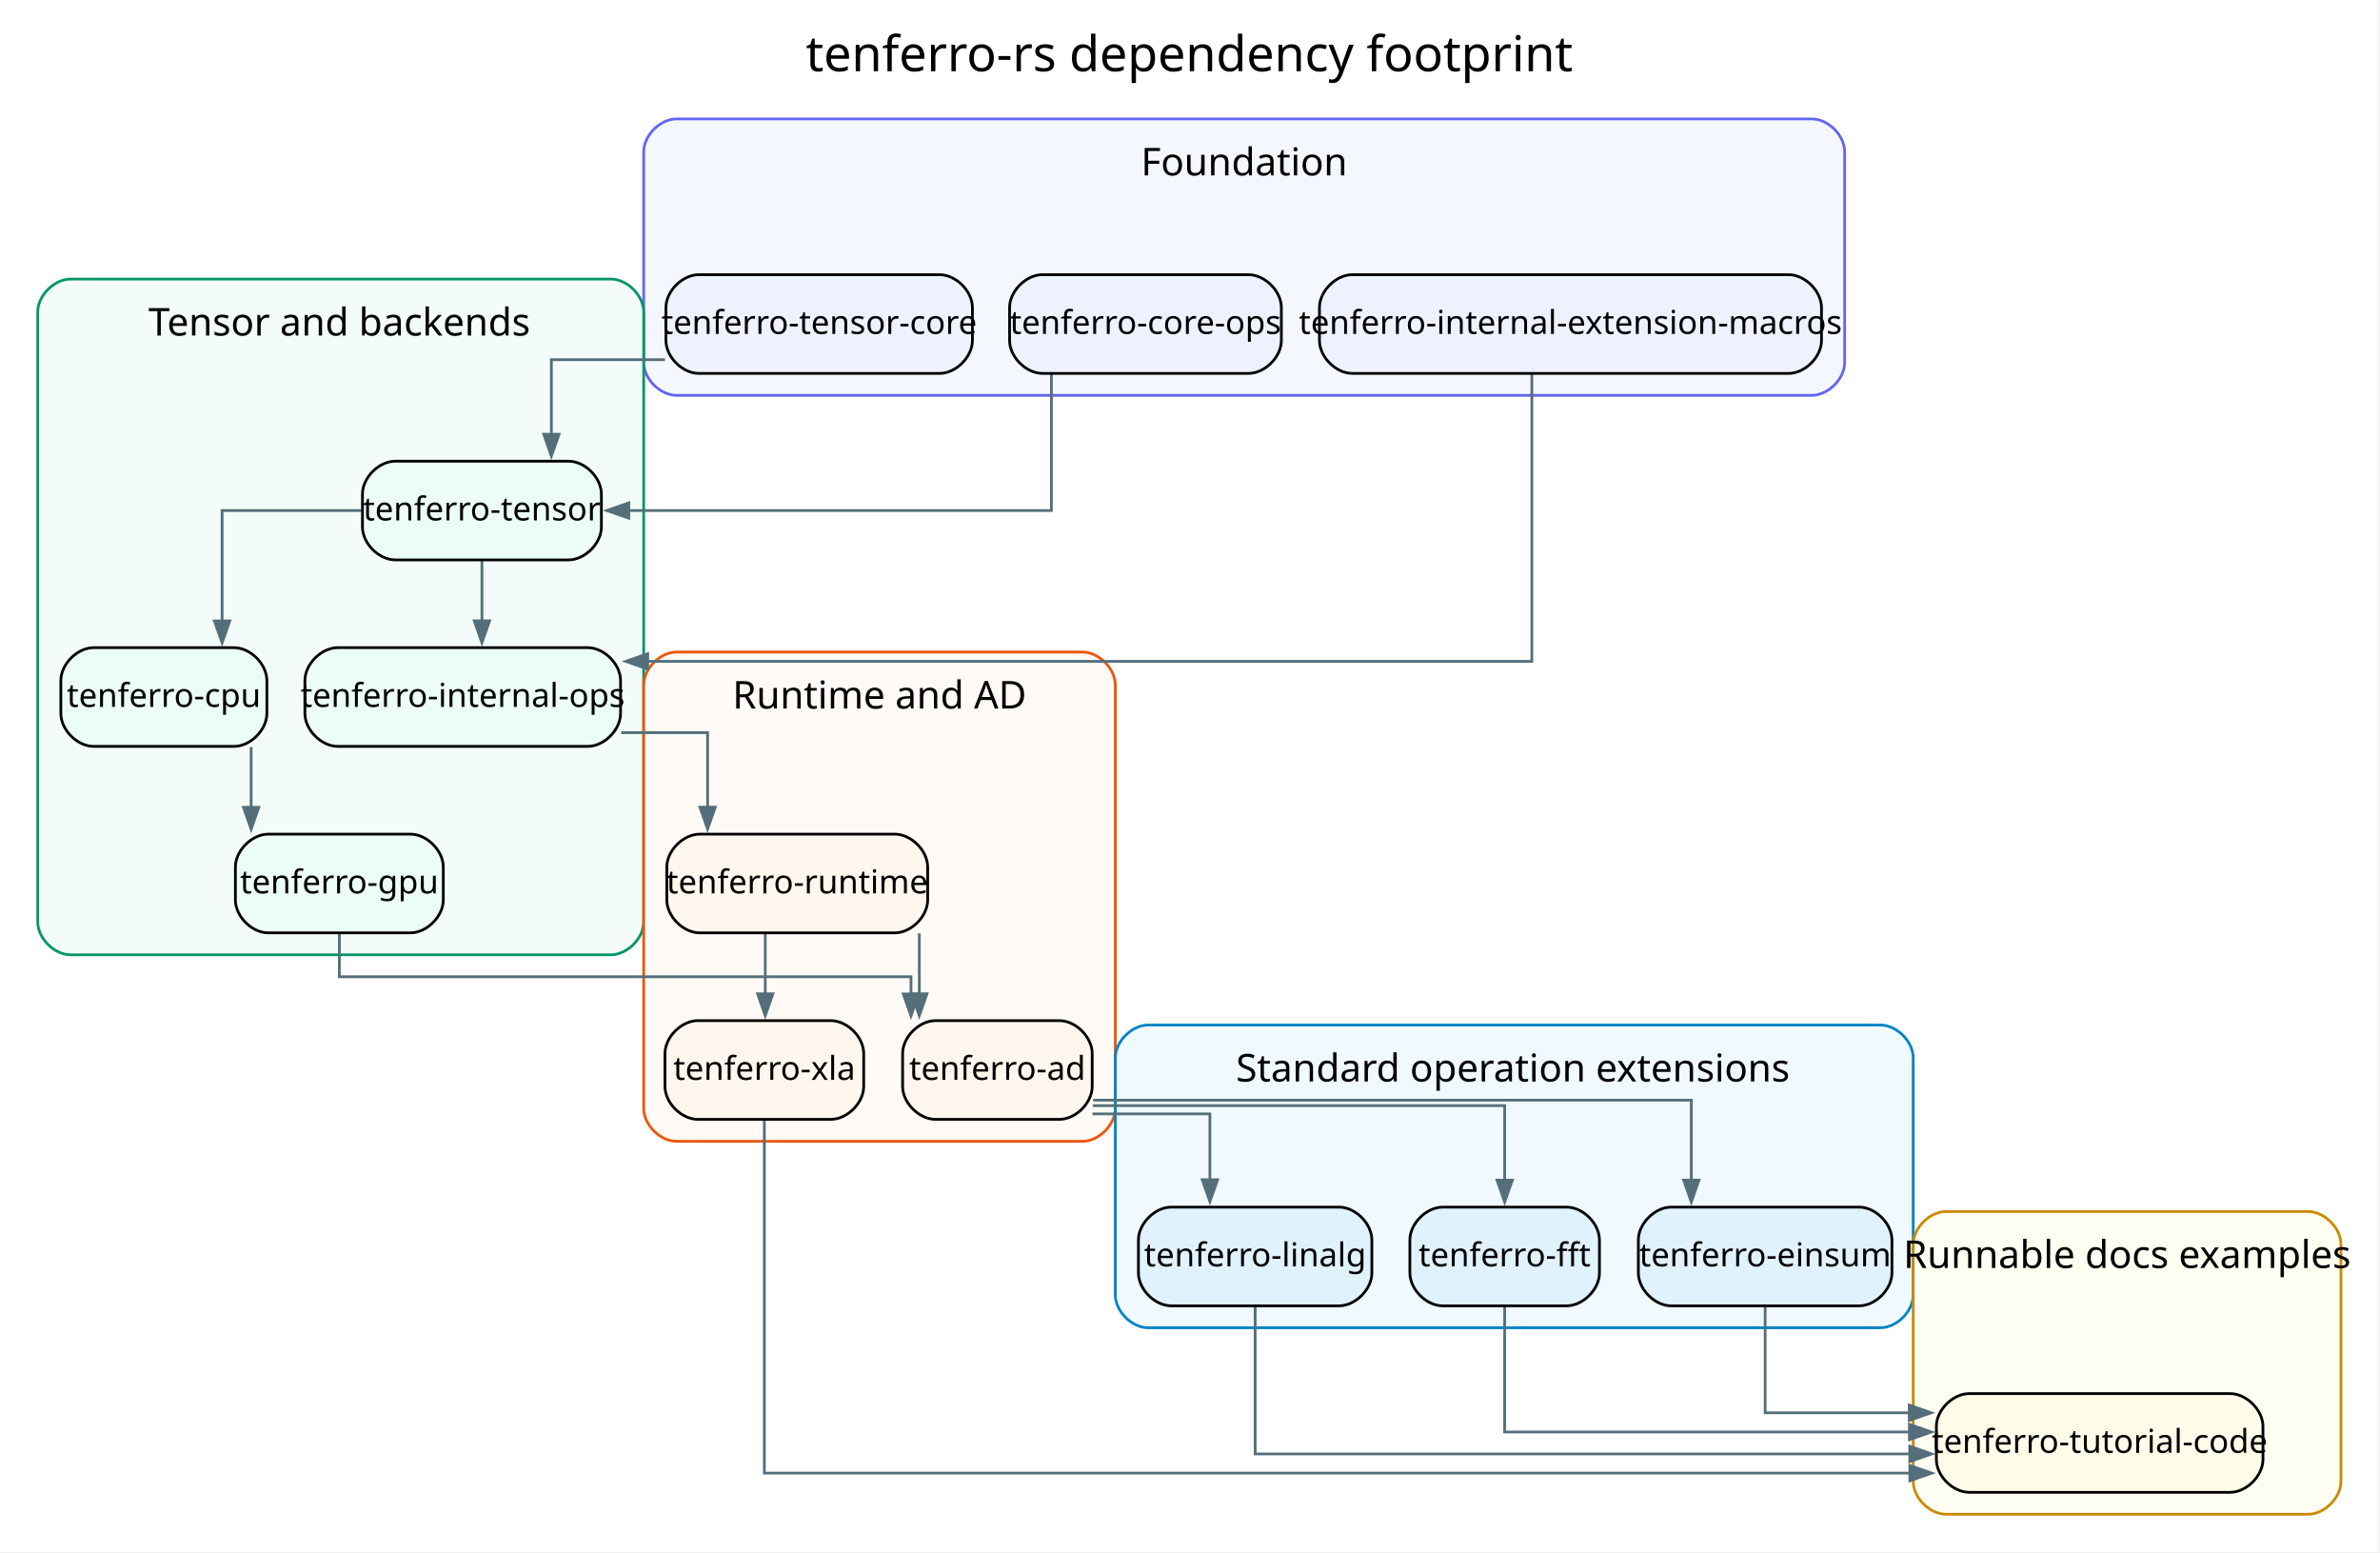
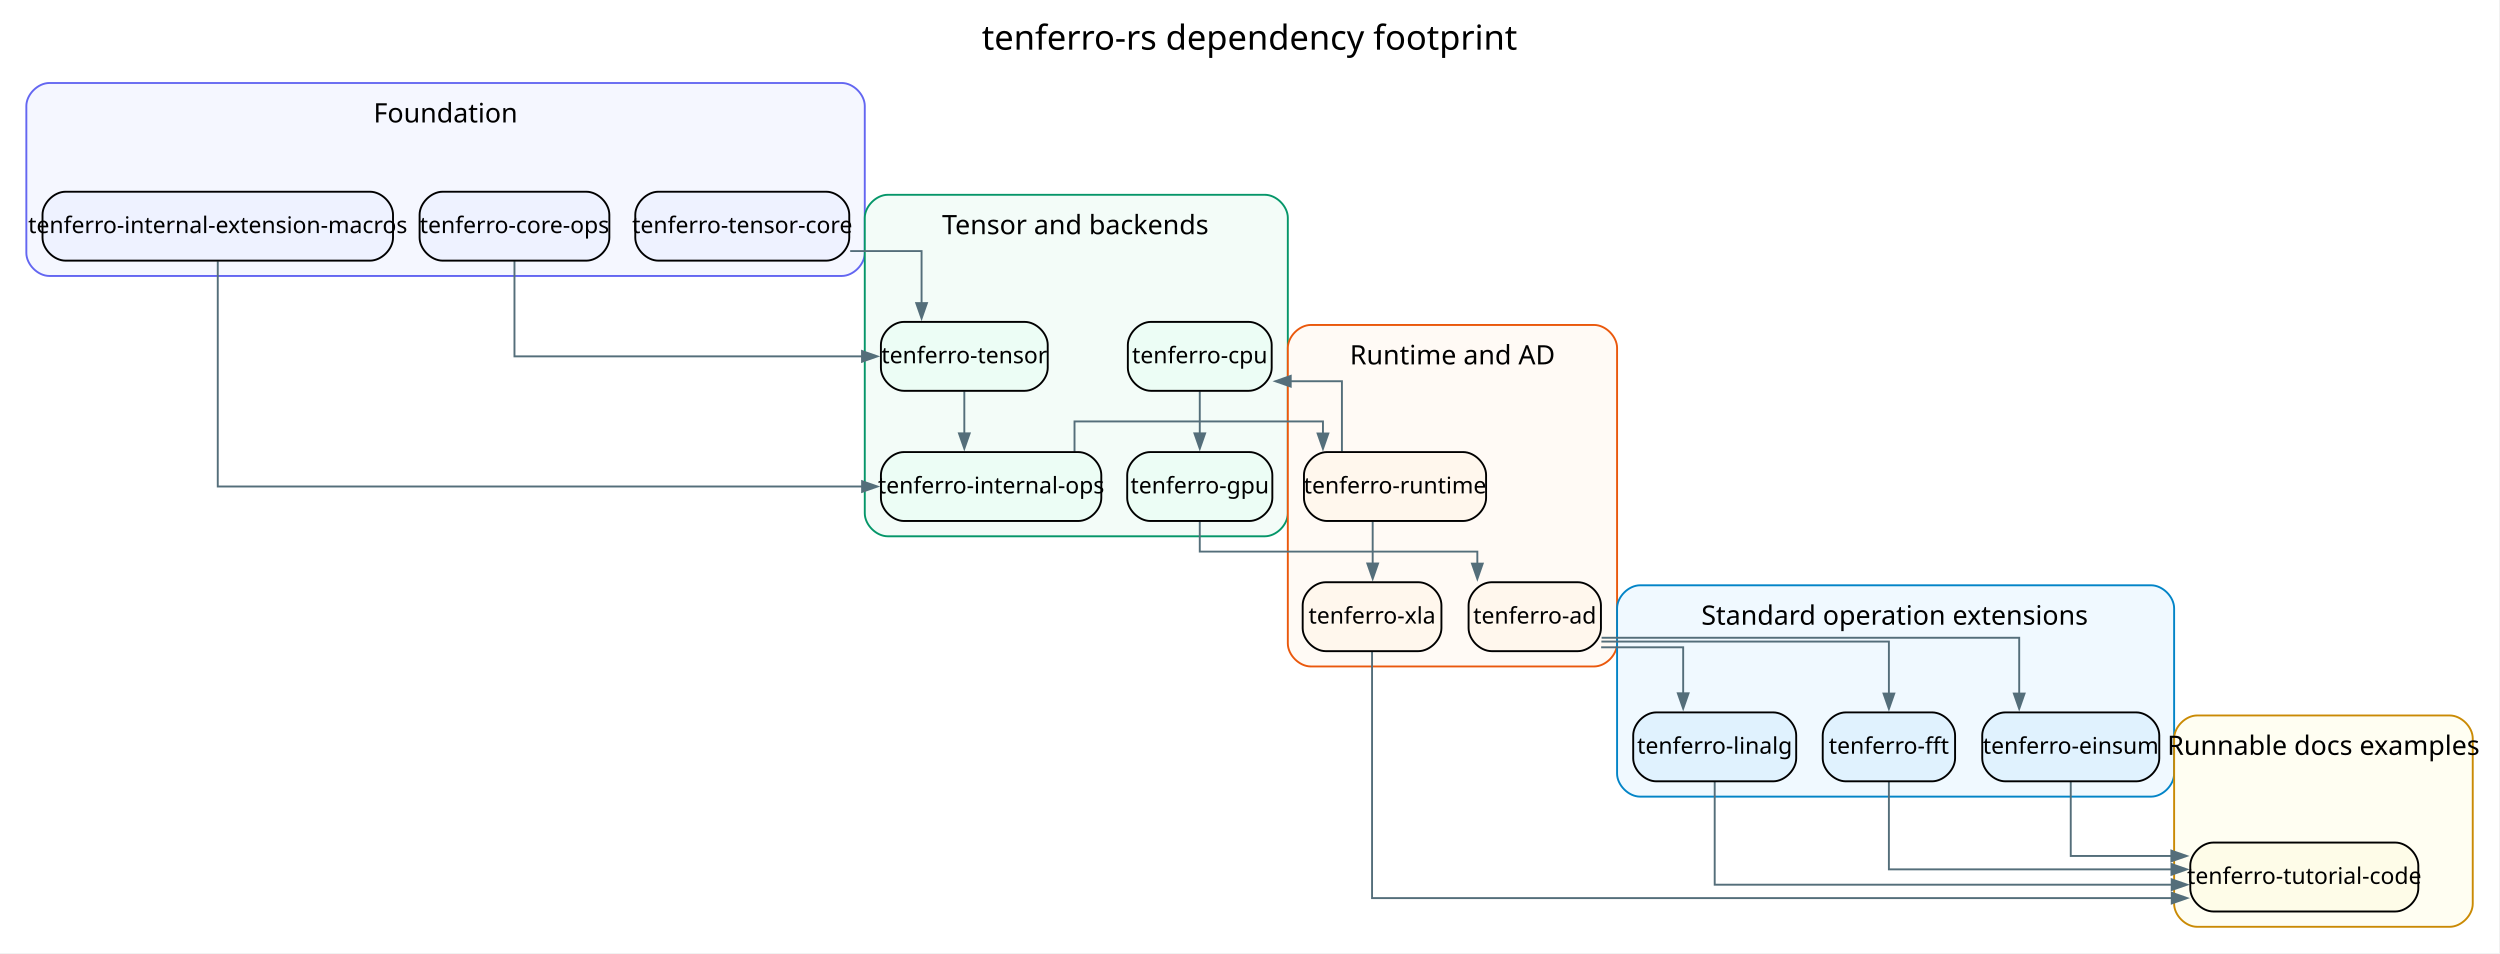
- <svg xmlns="http://www.w3.org/2000/svg" xmlns:xlink="http://www.w3.org/1999/xlink" width="868pt" height="566pt" viewBox="0.00 0.00 868.00 566.00" role="img" aria-labelledby="dependency-footprint-title dependency-footprint-desc">
-   <g id="graph0" class="graph" transform="scale(1 1) rotate(0) translate(5.76 560.16)">
-     <polygon fill="#ffffff" stroke="none" points="-5.76,5.76 -5.76,-560.16 861.76,-560.16 861.76,5.76 -5.76,5.76" />
-     <text xml:space="preserve" text-anchor="middle" x="428" y="-534.2" font-family="IBM Plex Sans" font-size="18.00">tenferro-rs dependency footprint</text>
+ <svg xmlns="http://www.w3.org/2000/svg" xmlns:xlink="http://www.w3.org/1999/xlink" width="1306pt" height="498pt" viewBox="0.00 0.00 1306.00 498.00" role="img" aria-labelledby="dependency-footprint-title dependency-footprint-desc">
+   <g id="graph0" class="graph" transform="scale(1 1) rotate(0) translate(5.76 492.16)">
+     <polygon fill="#ffffff" stroke="none" points="-5.76,5.76 -5.76,-492.16 1299.76,-492.16 1299.76,5.76 -5.76,5.76" />
+     <text xml:space="preserve" text-anchor="middle" x="647" y="-466.2" font-family="IBM Plex Sans" font-size="18.00">tenferro-rs dependency footprint</text>
    <g id="clust1" class="cluster">
-       <path fill="#f5f7ff" stroke="#6366f1" d="M241,-416C241,-416 655,-416 655,-416 661,-416 667,-422 667,-428 667,-428 667,-504.8 667,-504.8 667,-510.8 661,-516.8 655,-516.8 655,-516.8 241,-516.8 241,-516.8 235,-516.8 229,-510.8 229,-504.8 229,-504.8 229,-428 229,-428 229,-422 235,-416 241,-416" />
+       <path fill="#f5f7ff" stroke="#6366f1" d="M20,-348C20,-348 434,-348 434,-348 440,-348 446,-354 446,-360 446,-360 446,-436.8 446,-436.8 446,-442.8 440,-448.8 434,-448.8 434,-448.8 20,-448.8 20,-448.8 14,-448.8 8,-442.8 8,-436.8 8,-436.8 8,-360 8,-360 8,-354 14,-348 20,-348" />
    </g>
    <g id="clust3" class="cluster">
-       <path fill="#f3fcf8" stroke="#059669" d="M20,-212C20,-212 217,-212 217,-212 223,-212 229,-218 229,-224 229,-224 229,-446.4 229,-446.4 229,-452.4 223,-458.4 217,-458.4 217,-458.4 20,-458.4 20,-458.4 14,-458.4 8,-452.4 8,-446.4 8,-446.4 8,-224 8,-224 8,-218 14,-212 20,-212" />
+       <path fill="#f3fcf8" stroke="#059669" d="M458,-212C458,-212 655,-212 655,-212 661,-212 667,-218 667,-224 667,-224 667,-378.4 667,-378.4 667,-384.4 661,-390.4 655,-390.4 655,-390.4 458,-390.4 458,-390.4 452,-390.4 446,-384.4 446,-378.4 446,-378.4 446,-224 446,-224 446,-218 452,-212 458,-212" />
    </g>
    <g id="clust5" class="cluster">
-       <path fill="#fffaf5" stroke="#ea580c" d="M241,-144C241,-144 389,-144 389,-144 395,-144 401,-150 401,-156 401,-156 401,-310.4 401,-310.4 401,-316.4 395,-322.4 389,-322.4 389,-322.4 241,-322.4 241,-322.4 235,-322.4 229,-316.4 229,-310.4 229,-310.4 229,-156 229,-156 229,-150 235,-144 241,-144" />
+       <path fill="#fffaf5" stroke="#ea580c" d="M679,-144C679,-144 827,-144 827,-144 833,-144 839,-150 839,-156 839,-156 839,-310.4 839,-310.4 839,-316.4 833,-322.4 827,-322.4 827,-322.4 679,-322.4 679,-322.4 673,-322.4 667,-316.4 667,-310.4 667,-310.4 667,-156 667,-156 667,-150 673,-144 679,-144" />
    </g>
    <g id="clust7" class="cluster">
-       <path fill="#f0f9ff" stroke="#0284c7" d="M413,-76C413,-76 680,-76 680,-76 686,-76 692,-82 692,-88 692,-88 692,-174.4 692,-174.4 692,-180.4 686,-186.4 680,-186.4 680,-186.4 413,-186.4 413,-186.4 407,-186.4 401,-180.4 401,-174.4 401,-174.4 401,-88 401,-88 401,-82 407,-76 413,-76" />
+       <path fill="#f0f9ff" stroke="#0284c7" d="M851,-76C851,-76 1118,-76 1118,-76 1124,-76 1130,-82 1130,-88 1130,-88 1130,-174.4 1130,-174.4 1130,-180.4 1124,-186.4 1118,-186.4 1118,-186.4 851,-186.4 851,-186.4 845,-186.4 839,-180.4 839,-174.4 839,-174.4 839,-88 839,-88 839,-82 845,-76 851,-76" />
    </g>
    <g id="clust9" class="cluster">
-       <path fill="#fffef2" stroke="#ca8a04" d="M704,-8C704,-8 836,-8 836,-8 842,-8 848,-14 848,-20 848,-20 848,-106.4 848,-106.4 848,-112.4 842,-118.4 836,-118.4 836,-118.4 704,-118.4 704,-118.4 698,-118.4 692,-112.4 692,-106.4 692,-106.4 692,-20 692,-20 692,-14 698,-8 704,-8" />
+       <path fill="#fffef2" stroke="#ca8a04" d="M1142,-8C1142,-8 1274,-8 1274,-8 1280,-8 1286,-14 1286,-20 1286,-20 1286,-106.4 1286,-106.4 1286,-112.4 1280,-118.4 1274,-118.4 1274,-118.4 1142,-118.4 1142,-118.4 1136,-118.4 1130,-112.4 1130,-106.4 1130,-106.4 1130,-20 1130,-20 1130,-14 1136,-8 1142,-8" />
    </g>
    <g id="edge1" class="edge">
-       <path fill="none" stroke="#546e7a" d="M236.75,-429C215.04,-429 195.33,-429 195.33,-429 195.33,-429 195.33,-401.83 195.33,-401.83" />
-       <polygon fill="#546e7a" stroke="#546e7a" points="198.13,-401.83 195.33,-393.83 192.53,-401.83 198.13,-401.83" />
+       <path fill="none" stroke="#546e7a" d="M438.38,-361C458.22,-361 475.67,-361 475.67,-361 475.67,-361 475.67,-333.83 475.67,-333.83" />
+       <polygon fill="#546e7a" stroke="#546e7a" points="478.47,-333.83 475.67,-325.83 472.87,-333.83 478.47,-333.83" />
+     </g>
+     <g id="edge9" class="edge">
+       <path fill="none" stroke="#546e7a" d="M108,-355.66C108,-318.54 108,-238 108,-238 108,-238 444.6,-238 444.6,-238" />
+       <polygon fill="#546e7a" stroke="#546e7a" points="444.6,-240.8 452.6,-238 444.6,-235.2 444.6,-240.8" />
+     </g>
+     <g id="edge2" class="edge">
+       <path fill="none" stroke="#546e7a" d="M263,-355.78C263,-335.63 263,-306 263,-306 263,-306 444.56,-306 444.56,-306" />
+       <polygon fill="#546e7a" stroke="#546e7a" points="444.56,-308.8 452.56,-306 444.56,-303.2 444.56,-308.8" />
+     </g>
+     <g id="edge8" class="edge">
+       <path fill="none" stroke="#546e7a" d="M498,-287.78C498,-287.78 498,-265.79 498,-265.79" />
+       <polygon fill="#546e7a" stroke="#546e7a" points="500.8,-265.79 498,-257.79 495.2,-265.79 500.8,-265.79" />
+     </g>
+     <g id="edge4" class="edge">
+       <path fill="none" stroke="#546e7a" d="M621,-287.78C621,-287.78 621,-265.79 621,-265.79" />
+       <polygon fill="#546e7a" stroke="#546e7a" points="623.8,-265.79 621,-257.79 618.2,-265.79 623.8,-265.79" />
+     </g>
+     <g id="edge7" class="edge">
+       <path fill="none" stroke="#546e7a" d="M621,-219.81C621,-211.72 621,-204 621,-204 621,-204 766,-204 766,-204 766,-204 766,-197.71 766,-197.71" />
+       <polygon fill="#546e7a" stroke="#546e7a" points="768.8,-197.71 766,-189.71 763.2,-197.71 768.8,-197.71" />
+     </g>
+     <g id="edge5" class="edge">
+       <path fill="none" stroke="#546e7a" d="M555.57,-256.19C555.57,-264.28 555.57,-272 555.57,-272 555.57,-272 685.35,-272 685.35,-272 685.35,-272 685.35,-265.71 685.35,-265.71" />
+       <polygon fill="#546e7a" stroke="#546e7a" points="688.15,-265.71 685.35,-257.71 682.55,-265.71 688.15,-265.71" />
+     </g>
+     <g id="edge3" class="edge">
+       <path fill="none" stroke="#546e7a" d="M695.26,-256.31C695.26,-272.31 695.26,-293 695.26,-293 695.26,-293 668.51,-293 668.51,-293" />
+       <polygon fill="#546e7a" stroke="#546e7a" points="668.51,-290.2 660.51,-293 668.51,-295.8 668.51,-290.2" />
+     </g>
+     <g id="edge6" class="edge">
+       <path fill="none" stroke="#546e7a" d="M711.33,-219.78C711.33,-219.78 711.33,-197.79 711.33,-197.79" />
+       <polygon fill="#546e7a" stroke="#546e7a" points="714.13,-197.79 711.33,-189.79 708.53,-197.79 714.13,-197.79" />
+     </g>
+     <g id="edge16" class="edge">
+       <path fill="none" stroke="#546e7a" d="M711,-151.68C711,-112.27 711,-23 711,-23 711,-23 1128.77,-23 1128.77,-23" />
+       <polygon fill="#546e7a" stroke="#546e7a" points="1128.77,-25.8 1136.77,-23 1128.77,-20.2 1128.77,-25.8" />
    </g>
    <g id="edge10" class="edge">
-       <path fill="none" stroke="#546e7a" d="M552.91,-423.59C552.91,-389.27 552.91,-319 552.91,-319 552.91,-319 230.47,-319 230.47,-319" />
-       <polygon fill="#546e7a" stroke="#546e7a" points="230.47,-316.2 222.47,-319 230.47,-321.8 230.47,-316.2" />
-     </g>
-     <g id="edge2" class="edge">
-       <path fill="none" stroke="#546e7a" d="M377.7,-423.78C377.7,-403.63 377.7,-374 377.7,-374 377.7,-374 223.56,-374 223.56,-374" />
-       <polygon fill="#546e7a" stroke="#546e7a" points="223.56,-371.2 215.56,-374 223.56,-376.8 223.56,-371.2" />
-     </g>
-     <g id="edge3" class="edge">
-       <path fill="none" stroke="#546e7a" d="M125.95,-374C101.2,-374 75.24,-374 75.24,-374 75.24,-374 75.24,-333.74 75.24,-333.74" />
-       <polygon fill="#546e7a" stroke="#546e7a" points="78.04,-333.74 75.24,-325.74 72.44,-333.74 78.04,-333.74" />
-     </g>
-     <g id="edge9" class="edge">
-       <path fill="none" stroke="#546e7a" d="M170,-355.78C170,-355.78 170,-333.79 170,-333.79" />
-       <polygon fill="#546e7a" stroke="#546e7a" points="172.8,-333.79 170,-325.79 167.2,-333.79 172.8,-333.79" />
-     </g>
-     <g id="edge4" class="edge">
-       <path fill="none" stroke="#546e7a" d="M85.83,-287.78C85.83,-287.78 85.83,-265.79 85.83,-265.79" />
-       <polygon fill="#546e7a" stroke="#546e7a" points="88.63,-265.79 85.83,-257.79 83.03,-265.79 88.63,-265.79" />
-     </g>
-     <g id="edge8" class="edge">
-       <path fill="none" stroke="#546e7a" d="M118,-219.81C118,-211.72 118,-204 118,-204 118,-204 326.48,-204 326.48,-204 326.48,-204 326.48,-197.71 326.48,-197.71" />
-       <polygon fill="#546e7a" stroke="#546e7a" points="329.28,-197.71 326.48,-189.71 323.68,-197.71 329.28,-197.71" />
-     </g>
-     <g id="edge5" class="edge">
-       <path fill="none" stroke="#546e7a" d="M220.82,-293C237.99,-293 252.3,-293 252.3,-293 252.3,-293 252.3,-265.83 252.3,-265.83" />
-       <polygon fill="#546e7a" stroke="#546e7a" points="255.1,-265.83 252.3,-257.83 249.5,-265.83 255.1,-265.83" />
-     </g>
-     <g id="edge6" class="edge">
-       <path fill="none" stroke="#546e7a" d="M273.33,-219.78C273.33,-219.78 273.33,-197.79 273.33,-197.79" />
-       <polygon fill="#546e7a" stroke="#546e7a" points="276.13,-197.79 273.33,-189.79 270.53,-197.79 276.13,-197.79" />
-     </g>
-     <g id="edge7" class="edge">
-       <path fill="none" stroke="#546e7a" d="M329.52,-219.78C329.52,-219.78 329.52,-197.79 329.52,-197.79" />
-       <polygon fill="#546e7a" stroke="#546e7a" points="332.32,-197.79 329.52,-189.79 326.72,-197.79 332.32,-197.79" />
-     </g>
-     <g id="edge17" class="edge">
-       <path fill="none" stroke="#546e7a" d="M273,-151.68C273,-112.27 273,-23 273,-23 273,-23 690.77,-23 690.77,-23" />
-       <polygon fill="#546e7a" stroke="#546e7a" points="690.77,-25.8 698.77,-23 690.77,-20.2 690.77,-25.8" />
+       <path fill="none" stroke="#546e7a" d="M830.92,-159C900.34,-159 1049.07,-159 1049.07,-159 1049.07,-159 1049.07,-129.86 1049.07,-129.86" />
+       <polygon fill="#546e7a" stroke="#546e7a" points="1051.87,-129.86 1049.07,-121.86 1046.27,-129.86 1051.87,-129.86" />
    </g>
    <g id="edge11" class="edge">
-       <path fill="none" stroke="#546e7a" d="M392.92,-159C462.34,-159 611.07,-159 611.07,-159 611.07,-159 611.07,-129.86 611.07,-129.86" />
-       <polygon fill="#546e7a" stroke="#546e7a" points="613.87,-129.86 611.07,-121.86 608.27,-129.86 613.87,-129.86" />
+       <path fill="none" stroke="#546e7a" d="M830.68,-154C851.33,-154 873.53,-154 873.53,-154 873.53,-154 873.53,-129.99 873.53,-129.99" />
+       <polygon fill="#546e7a" stroke="#546e7a" points="876.33,-129.99 873.53,-121.99 870.73,-129.99 876.33,-129.99" />
    </g>
    <g id="edge12" class="edge">
-       <path fill="none" stroke="#546e7a" d="M392.67,-154C413.3,-154 435.5,-154 435.5,-154 435.5,-154 435.5,-129.99 435.5,-129.99" />
-       <polygon fill="#546e7a" stroke="#546e7a" points="438.3,-129.99 435.5,-121.99 432.7,-129.99 438.3,-129.99" />
+       <path fill="none" stroke="#546e7a" d="M830.8,-157C884.39,-157 981,-157 981,-157 981,-157 981,-129.83 981,-129.83" />
+       <polygon fill="#546e7a" stroke="#546e7a" points="983.8,-129.83 981,-121.83 978.2,-129.83 983.8,-129.83" />
    </g>
    <g id="edge13" class="edge">
-       <path fill="none" stroke="#546e7a" d="M392.8,-157C446.39,-157 543,-157 543,-157 543,-157 543,-129.83 543,-129.83" />
-       <polygon fill="#546e7a" stroke="#546e7a" points="545.8,-129.83 543,-121.83 540.2,-129.83 545.8,-129.83" />
+       <path fill="none" stroke="#546e7a" d="M1076,-83.65C1076,-66.99 1076,-45 1076,-45 1076,-45 1128.56,-45 1128.56,-45" />
+       <polygon fill="#546e7a" stroke="#546e7a" points="1128.56,-47.8 1136.56,-45 1128.56,-42.2 1128.56,-47.8" />
+     </g>
+     <g id="edge15" class="edge">
+       <path fill="none" stroke="#546e7a" d="M890,-83.83C890,-62.5 890,-30 890,-30 890,-30 1128.74,-30 1128.74,-30" />
+       <polygon fill="#546e7a" stroke="#546e7a" points="1128.74,-32.8 1136.74,-30 1128.74,-27.2 1128.74,-32.8" />
    </g>
    <g id="edge14" class="edge">
-       <path fill="none" stroke="#546e7a" d="M638,-83.65C638,-66.99 638,-45 638,-45 638,-45 690.56,-45 690.56,-45" />
-       <polygon fill="#546e7a" stroke="#546e7a" points="690.56,-47.8 698.56,-45 690.56,-42.2 690.56,-47.8" />
-     </g>
-     <g id="edge16" class="edge">
-       <path fill="none" stroke="#546e7a" d="M452,-83.83C452,-62.5 452,-30 452,-30 452,-30 690.74,-30 690.74,-30" />
-       <polygon fill="#546e7a" stroke="#546e7a" points="690.74,-32.8 698.74,-30 690.74,-27.2 690.74,-32.8" />
-     </g>
-     <g id="edge15" class="edge">
-       <path fill="none" stroke="#546e7a" d="M543,-83.83C543,-64.91 543,-38 543,-38 543,-38 690.62,-38 690.62,-38" />
-       <polygon fill="#546e7a" stroke="#546e7a" points="690.62,-40.8 698.62,-38 690.62,-35.2 690.62,-40.8" />
+       <path fill="none" stroke="#546e7a" d="M981,-83.83C981,-64.91 981,-38 981,-38 981,-38 1128.62,-38 1128.62,-38" />
+       <polygon fill="#546e7a" stroke="#546e7a" points="1128.62,-40.8 1136.62,-38 1128.62,-35.2 1128.62,-40.8" />
    </g>
    <g id="node1" class="node cluster-title">
-       <text xml:space="preserve" text-anchor="middle" x="448" y="-496.2" font-family="IBM Plex Sans" font-size="14.00">Foundation</text>
+       <text xml:space="preserve" text-anchor="middle" x="227" y="-428.2" font-family="IBM Plex Sans" font-size="14.00">Foundation</text>
    </g>
    <g id="node2" class="node">
      <g id="a_node2">
        <a xlink:href="index.html#tenferro-tensor-core" xlink:title="tenferro-tensor-core" target="_parent">
-           <path fill="#eef2ff" stroke="black" d="M336.89,-460C336.89,-460 249.11,-460 249.11,-460 243.11,-460 237.11,-454 237.11,-448 237.11,-448 237.11,-436 237.11,-436 237.11,-430 243.11,-424 249.11,-424 249.11,-424 336.89,-424 336.89,-424 342.89,-424 348.89,-430 348.89,-436 348.89,-436 348.89,-448 348.89,-448 348.89,-454 342.89,-460 336.89,-460" />
-           <text xml:space="preserve" text-anchor="middle" x="293" y="-438.4" font-family="IBM Plex Sans" font-size="12.00">tenferro-tensor-core</text>
+           <path fill="#eef2ff" stroke="black" d="M425.89,-392C425.89,-392 338.11,-392 338.11,-392 332.11,-392 326.11,-386 326.11,-380 326.11,-380 326.11,-368 326.11,-368 326.11,-362 332.11,-356 338.11,-356 338.11,-356 425.89,-356 425.89,-356 431.89,-356 437.89,-362 437.89,-368 437.89,-368 437.89,-380 437.89,-380 437.89,-386 431.89,-392 425.89,-392" />
+           <text xml:space="preserve" text-anchor="middle" x="382" y="-370.4" font-family="IBM Plex Sans" font-size="12.00">tenferro-tensor-core</text>
        </a>
      </g>
    </g>
    <g id="node3" class="node">
      <g id="a_node3">
        <a xlink:href="index.html#tenferro-internal-extension-macros" xlink:title="tenferro-internal-extension-macros" target="_parent">
-           <path fill="#eef2ff" stroke="black" d="M646.55,-460C646.55,-460 487.45,-460 487.45,-460 481.45,-460 475.45,-454 475.45,-448 475.45,-448 475.45,-436 475.45,-436 475.45,-430 481.45,-424 487.45,-424 487.45,-424 646.55,-424 646.55,-424 652.55,-424 658.55,-430 658.55,-436 658.55,-436 658.55,-448 658.55,-448 658.55,-454 652.55,-460 646.55,-460" />
-           <text xml:space="preserve" text-anchor="middle" x="567" y="-438.4" font-family="IBM Plex Sans" font-size="12.00">tenferro-internal-extension-macros</text>
+           <path fill="#eef2ff" stroke="black" d="M187.55,-392C187.55,-392 28.45,-392 28.45,-392 22.45,-392 16.45,-386 16.45,-380 16.45,-380 16.45,-368 16.45,-368 16.45,-362 22.45,-356 28.45,-356 28.45,-356 187.55,-356 187.55,-356 193.55,-356 199.55,-362 199.55,-368 199.55,-368 199.55,-380 199.55,-380 199.55,-386 193.55,-392 187.55,-392" />
+           <text xml:space="preserve" text-anchor="middle" x="108" y="-370.4" font-family="IBM Plex Sans" font-size="12.00">tenferro-internal-extension-macros</text>
        </a>
      </g>
    </g>
    <g id="node4" class="node">
      <g id="a_node4">
        <a xlink:href="index.html#tenferro-core-ops" xlink:title="tenferro-core-ops" target="_parent">
-           <path fill="#eef2ff" stroke="black" d="M449.56,-460C449.56,-460 374.44,-460 374.44,-460 368.44,-460 362.44,-454 362.44,-448 362.44,-448 362.44,-436 362.44,-436 362.44,-430 368.44,-424 374.44,-424 374.44,-424 449.56,-424 449.56,-424 455.56,-424 461.56,-430 461.56,-436 461.56,-436 461.56,-448 461.56,-448 461.56,-454 455.56,-460 449.56,-460" />
-           <text xml:space="preserve" text-anchor="middle" x="412" y="-438.4" font-family="IBM Plex Sans" font-size="12.00">tenferro-core-ops</text>
+           <path fill="#eef2ff" stroke="black" d="M300.56,-392C300.56,-392 225.44,-392 225.44,-392 219.44,-392 213.44,-386 213.44,-380 213.44,-380 213.44,-368 213.44,-368 213.44,-362 219.44,-356 225.44,-356 225.44,-356 300.56,-356 300.56,-356 306.56,-356 312.56,-362 312.56,-368 312.56,-368 312.56,-380 312.56,-380 312.56,-386 306.56,-392 300.56,-392" />
+           <text xml:space="preserve" text-anchor="middle" x="263" y="-370.4" font-family="IBM Plex Sans" font-size="12.00">tenferro-core-ops</text>
        </a>
      </g>
    </g>
    <g id="node5" class="node cluster-title">
-       <text xml:space="preserve" text-anchor="middle" x="118" y="-437.8" font-family="IBM Plex Sans" font-size="14.00">Tensor and backends</text>
+       <text xml:space="preserve" text-anchor="middle" x="556" y="-369.8" font-family="IBM Plex Sans" font-size="14.00">Tensor and backends</text>
    </g>
    <g id="node6" class="node">
      <g id="a_node6">
        <a xlink:href="index.html#tenferro-tensor" xlink:title="tenferro-tensor" target="_parent">
-           <path fill="#ecfdf5" stroke="black" d="M201.57,-392C201.57,-392 138.43,-392 138.43,-392 132.43,-392 126.43,-386 126.43,-380 126.43,-380 126.43,-368 126.43,-368 126.43,-362 132.43,-356 138.43,-356 138.43,-356 201.57,-356 201.57,-356 207.57,-356 213.57,-362 213.57,-368 213.57,-368 213.57,-380 213.57,-380 213.57,-386 207.57,-392 201.57,-392" />
-           <text xml:space="preserve" text-anchor="middle" x="170" y="-370.4" font-family="IBM Plex Sans" font-size="12.00">tenferro-tensor</text>
+           <path fill="#ecfdf5" stroke="black" d="M529.57,-324C529.57,-324 466.43,-324 466.43,-324 460.43,-324 454.43,-318 454.43,-312 454.43,-312 454.43,-300 454.43,-300 454.43,-294 460.43,-288 466.43,-288 466.43,-288 529.57,-288 529.57,-288 535.57,-288 541.57,-294 541.57,-300 541.57,-300 541.57,-312 541.57,-312 541.57,-318 535.57,-324 529.57,-324" />
+           <text xml:space="preserve" text-anchor="middle" x="498" y="-302.4" font-family="IBM Plex Sans" font-size="12.00">tenferro-tensor</text>
        </a>
      </g>
    </g>
    <g id="node7" class="node">
      <g id="a_node7">
        <a xlink:href="index.html#tenferro-cpu" xlink:title="tenferro-cpu" target="_parent">
-           <path fill="#ecfdf5" stroke="black" d="M79.57,-324C79.57,-324 28.43,-324 28.43,-324 22.43,-324 16.43,-318 16.43,-312 16.43,-312 16.43,-300 16.43,-300 16.43,-294 22.43,-288 28.43,-288 28.43,-288 79.57,-288 79.57,-288 85.57,-288 91.57,-294 91.57,-300 91.57,-300 91.57,-312 91.57,-312 91.57,-318 85.57,-324 79.57,-324" />
-           <text xml:space="preserve" text-anchor="middle" x="54" y="-302.4" font-family="IBM Plex Sans" font-size="12.00">tenferro-cpu</text>
+           <path fill="#ecfdf5" stroke="black" d="M646.57,-324C646.57,-324 595.43,-324 595.43,-324 589.43,-324 583.43,-318 583.43,-312 583.43,-312 583.43,-300 583.43,-300 583.43,-294 589.43,-288 595.43,-288 595.43,-288 646.57,-288 646.57,-288 652.57,-288 658.57,-294 658.57,-300 658.57,-300 658.57,-312 658.57,-312 658.57,-318 652.57,-324 646.57,-324" />
+           <text xml:space="preserve" text-anchor="middle" x="621" y="-302.4" font-family="IBM Plex Sans" font-size="12.00">tenferro-cpu</text>
        </a>
      </g>
    </g>
    <g id="node8" class="node">
      <g id="a_node8">
        <a xlink:href="index.html#tenferro-gpu" xlink:title="tenferro-gpu" target="_parent">
-           <path fill="#ecfdf5" stroke="black" d="M143.91,-256C143.91,-256 92.09,-256 92.09,-256 86.09,-256 80.09,-250 80.09,-244 80.09,-244 80.09,-232 80.09,-232 80.09,-226 86.09,-220 92.09,-220 92.09,-220 143.91,-220 143.91,-220 149.91,-220 155.91,-226 155.91,-232 155.91,-232 155.91,-244 155.91,-244 155.91,-250 149.91,-256 143.91,-256" />
-           <text xml:space="preserve" text-anchor="middle" x="118" y="-234.4" font-family="IBM Plex Sans" font-size="12.00">tenferro-gpu</text>
+           <path fill="#ecfdf5" stroke="black" d="M646.91,-256C646.91,-256 595.09,-256 595.09,-256 589.09,-256 583.09,-250 583.09,-244 583.09,-244 583.09,-232 583.09,-232 583.09,-226 589.09,-220 595.09,-220 595.09,-220 646.91,-220 646.91,-220 652.91,-220 658.91,-226 658.91,-232 658.91,-232 658.91,-244 658.91,-244 658.91,-250 652.91,-256 646.91,-256" />
+           <text xml:space="preserve" text-anchor="middle" x="621" y="-234.4" font-family="IBM Plex Sans" font-size="12.00">tenferro-gpu</text>
        </a>
      </g>
    </g>
    <g id="node9" class="node">
      <g id="a_node9">
        <a xlink:href="index.html#tenferro-internal-ops" xlink:title="tenferro-internal-ops" target="_parent">
-           <path fill="#ecfdf5" stroke="black" d="M208.56,-324C208.56,-324 117.44,-324 117.44,-324 111.44,-324 105.44,-318 105.44,-312 105.44,-312 105.44,-300 105.44,-300 105.44,-294 111.44,-288 117.44,-288 117.44,-288 208.56,-288 208.56,-288 214.56,-288 220.56,-294 220.56,-300 220.56,-300 220.56,-312 220.56,-312 220.56,-318 214.56,-324 208.56,-324" />
-           <text xml:space="preserve" text-anchor="middle" x="163" y="-302.4" font-family="IBM Plex Sans" font-size="12.00">tenferro-internal-ops</text>
+           <path fill="#ecfdf5" stroke="black" d="M557.56,-256C557.56,-256 466.44,-256 466.44,-256 460.44,-256 454.44,-250 454.44,-244 454.44,-244 454.44,-232 454.44,-232 454.44,-226 460.44,-220 466.44,-220 466.44,-220 557.56,-220 557.56,-220 563.56,-220 569.56,-226 569.56,-232 569.56,-232 569.56,-244 569.56,-244 569.56,-250 563.56,-256 557.56,-256" />
+           <text xml:space="preserve" text-anchor="middle" x="512" y="-234.4" font-family="IBM Plex Sans" font-size="12.00">tenferro-internal-ops</text>
        </a>
      </g>
    </g>
    <g id="node10" class="node cluster-title">
-       <text xml:space="preserve" text-anchor="middle" x="315" y="-301.8" font-family="IBM Plex Sans" font-size="14.00">Runtime and AD</text>
+       <text xml:space="preserve" text-anchor="middle" x="753" y="-301.8" font-family="IBM Plex Sans" font-size="14.00">Runtime and AD</text>
    </g>
    <g id="node11" class="node">
      <g id="a_node11">
        <a xlink:href="index.html#tenferro-runtime" xlink:title="tenferro-runtime" target="_parent">
-           <path fill="#fff7ed" stroke="black" d="M320.57,-256C320.57,-256 249.43,-256 249.43,-256 243.43,-256 237.43,-250 237.43,-244 237.43,-244 237.43,-232 237.43,-232 237.43,-226 243.43,-220 249.43,-220 249.43,-220 320.57,-220 320.57,-220 326.57,-220 332.57,-226 332.57,-232 332.57,-232 332.57,-244 332.57,-244 332.57,-250 326.57,-256 320.57,-256" />
-           <text xml:space="preserve" text-anchor="middle" x="285" y="-234.4" font-family="IBM Plex Sans" font-size="12.00">tenferro-runtime</text>
+           <path fill="#fff7ed" stroke="black" d="M758.57,-256C758.57,-256 687.43,-256 687.43,-256 681.43,-256 675.43,-250 675.43,-244 675.43,-244 675.43,-232 675.43,-232 675.43,-226 681.43,-220 687.43,-220 687.43,-220 758.57,-220 758.57,-220 764.57,-220 770.57,-226 770.57,-232 770.57,-232 770.57,-244 770.57,-244 770.57,-250 764.57,-256 758.57,-256" />
+           <text xml:space="preserve" text-anchor="middle" x="723" y="-234.4" font-family="IBM Plex Sans" font-size="12.00">tenferro-runtime</text>
        </a>
      </g>
    </g>
    <g id="node12" class="node">
      <g id="a_node12">
        <a xlink:href="index.html#tenferro-xla" xlink:title="tenferro-xla" target="_parent">
-           <path fill="#fff7ed" stroke="black" d="M297.24,-188C297.24,-188 248.76,-188 248.76,-188 242.76,-188 236.76,-182 236.76,-176 236.76,-176 236.76,-164 236.76,-164 236.76,-158 242.76,-152 248.76,-152 248.76,-152 297.24,-152 297.24,-152 303.24,-152 309.24,-158 309.24,-164 309.24,-164 309.24,-176 309.24,-176 309.24,-182 303.24,-188 297.24,-188" />
-           <text xml:space="preserve" text-anchor="middle" x="273" y="-166.4" font-family="IBM Plex Sans" font-size="12.00">tenferro-xla</text>
+           <path fill="#fff7ed" stroke="black" d="M735.24,-188C735.24,-188 686.76,-188 686.76,-188 680.76,-188 674.76,-182 674.76,-176 674.76,-176 674.76,-164 674.76,-164 674.76,-158 680.76,-152 686.76,-152 686.76,-152 735.24,-152 735.24,-152 741.24,-152 747.24,-158 747.24,-164 747.24,-164 747.24,-176 747.24,-176 747.24,-182 741.24,-188 735.24,-188" />
+           <text xml:space="preserve" text-anchor="middle" x="711" y="-166.4" font-family="IBM Plex Sans" font-size="12.00">tenferro-xla</text>
        </a>
      </g>
    </g>
    <g id="node13" class="node">
      <g id="a_node13">
        <a xlink:href="index.html#tenferro-ad" xlink:title="tenferro-ad" target="_parent">
-           <path fill="#fff7ed" stroke="black" d="M380.57,-188C380.57,-188 335.43,-188 335.43,-188 329.43,-188 323.43,-182 323.43,-176 323.43,-176 323.43,-164 323.43,-164 323.43,-158 329.43,-152 335.43,-152 335.43,-152 380.57,-152 380.57,-152 386.57,-152 392.57,-158 392.57,-164 392.57,-164 392.57,-176 392.57,-176 392.57,-182 386.57,-188 380.57,-188" />
-           <text xml:space="preserve" text-anchor="middle" x="358" y="-166.4" font-family="IBM Plex Sans" font-size="12.00">tenferro-ad</text>
+           <path fill="#fff7ed" stroke="black" d="M818.57,-188C818.57,-188 773.43,-188 773.43,-188 767.43,-188 761.43,-182 761.43,-176 761.43,-176 761.43,-164 761.43,-164 761.43,-158 767.43,-152 773.43,-152 773.43,-152 818.57,-152 818.57,-152 824.57,-152 830.57,-158 830.57,-164 830.57,-164 830.57,-176 830.57,-176 830.57,-182 824.57,-188 818.57,-188" />
+           <text xml:space="preserve" text-anchor="middle" x="796" y="-166.4" font-family="IBM Plex Sans" font-size="12.00">tenferro-ad</text>
        </a>
      </g>
    </g>
    <g id="node14" class="node cluster-title">
-       <text xml:space="preserve" text-anchor="middle" x="546" y="-165.8" font-family="IBM Plex Sans" font-size="14.00">Standard operation extensions</text>
+       <text xml:space="preserve" text-anchor="middle" x="984" y="-165.8" font-family="IBM Plex Sans" font-size="14.00">Standard operation extensions</text>
    </g>
    <g id="node15" class="node">
      <g id="a_node15">
        <a xlink:href="index.html#tenferro-einsum" xlink:title="tenferro-einsum" target="_parent">
-           <path fill="#e0f2fe" stroke="black" d="M672.24,-120C672.24,-120 603.76,-120 603.76,-120 597.76,-120 591.76,-114 591.76,-108 591.76,-108 591.76,-96 591.76,-96 591.76,-90 597.76,-84 603.76,-84 603.76,-84 672.24,-84 672.24,-84 678.24,-84 684.24,-90 684.24,-96 684.24,-96 684.24,-108 684.24,-108 684.24,-114 678.24,-120 672.24,-120" />
-           <text xml:space="preserve" text-anchor="middle" x="638" y="-98.4" font-family="IBM Plex Sans" font-size="12.00">tenferro-einsum</text>
+           <path fill="#e0f2fe" stroke="black" d="M1110.24,-120C1110.24,-120 1041.76,-120 1041.76,-120 1035.76,-120 1029.76,-114 1029.76,-108 1029.76,-108 1029.76,-96 1029.76,-96 1029.76,-90 1035.76,-84 1041.76,-84 1041.76,-84 1110.24,-84 1110.24,-84 1116.24,-84 1122.24,-90 1122.24,-96 1122.24,-96 1122.24,-108 1122.24,-108 1122.24,-114 1116.24,-120 1110.24,-120" />
+           <text xml:space="preserve" text-anchor="middle" x="1076" y="-98.4" font-family="IBM Plex Sans" font-size="12.00">tenferro-einsum</text>
        </a>
      </g>
    </g>
    <g id="node16" class="node">
      <g id="a_node16">
        <a xlink:href="index.html#tenferro-linalg" xlink:title="tenferro-linalg" target="_parent">
-           <path fill="#e0f2fe" stroke="black" d="M482.57,-120C482.57,-120 421.43,-120 421.43,-120 415.43,-120 409.43,-114 409.43,-108 409.43,-108 409.43,-96 409.43,-96 409.43,-90 415.43,-84 421.43,-84 421.43,-84 482.57,-84 482.57,-84 488.57,-84 494.57,-90 494.57,-96 494.57,-96 494.57,-108 494.57,-108 494.57,-114 488.57,-120 482.57,-120" />
-           <text xml:space="preserve" text-anchor="middle" x="452" y="-98.4" font-family="IBM Plex Sans" font-size="12.00">tenferro-linalg</text>
+           <path fill="#e0f2fe" stroke="black" d="M920.57,-120C920.57,-120 859.43,-120 859.43,-120 853.43,-120 847.43,-114 847.43,-108 847.43,-108 847.43,-96 847.43,-96 847.43,-90 853.43,-84 859.43,-84 859.43,-84 920.57,-84 920.57,-84 926.57,-84 932.57,-90 932.57,-96 932.57,-96 932.57,-108 932.57,-108 932.57,-114 926.57,-120 920.57,-120" />
+           <text xml:space="preserve" text-anchor="middle" x="890" y="-98.4" font-family="IBM Plex Sans" font-size="12.00">tenferro-linalg</text>
        </a>
      </g>
    </g>
    <g id="node17" class="node">
      <g id="a_node17">
        <a xlink:href="index.html#tenferro-fft" xlink:title="tenferro-fft" target="_parent">
-           <path fill="#e0f2fe" stroke="black" d="M565.57,-120C565.57,-120 520.43,-120 520.43,-120 514.43,-120 508.43,-114 508.43,-108 508.43,-108 508.43,-96 508.43,-96 508.43,-90 514.43,-84 520.43,-84 520.43,-84 565.57,-84 565.57,-84 571.57,-84 577.57,-90 577.57,-96 577.57,-96 577.57,-108 577.57,-108 577.57,-114 571.57,-120 565.57,-120" />
-           <text xml:space="preserve" text-anchor="middle" x="543" y="-98.4" font-family="IBM Plex Sans" font-size="12.00">tenferro-fft</text>
+           <path fill="#e0f2fe" stroke="black" d="M1003.57,-120C1003.57,-120 958.43,-120 958.43,-120 952.43,-120 946.43,-114 946.43,-108 946.43,-108 946.43,-96 946.43,-96 946.43,-90 952.43,-84 958.43,-84 958.43,-84 1003.57,-84 1003.57,-84 1009.57,-84 1015.57,-90 1015.57,-96 1015.57,-96 1015.57,-108 1015.57,-108 1015.57,-114 1009.57,-120 1003.57,-120" />
+           <text xml:space="preserve" text-anchor="middle" x="981" y="-98.4" font-family="IBM Plex Sans" font-size="12.00">tenferro-fft</text>
        </a>
      </g>
    </g>
    <g id="node18" class="node cluster-title">
-       <text xml:space="preserve" text-anchor="middle" x="770" y="-97.8" font-family="IBM Plex Sans" font-size="14.00">Runnable docs examples</text>
+       <text xml:space="preserve" text-anchor="middle" x="1208" y="-97.8" font-family="IBM Plex Sans" font-size="14.00">Runnable docs examples</text>
    </g>
    <g id="node19" class="node">
      <g id="a_node19">
        <a xlink:href="index.html#tenferro-tutorial-code" xlink:title="tenferro-tutorial-code" target="_parent">
-           <path fill="#fefce8" stroke="black" d="M807.56,-52C807.56,-52 712.44,-52 712.44,-52 706.44,-52 700.44,-46 700.44,-40 700.44,-40 700.44,-28 700.44,-28 700.44,-22 706.44,-16 712.44,-16 712.44,-16 807.56,-16 807.56,-16 813.56,-16 819.56,-22 819.56,-28 819.56,-28 819.56,-40 819.56,-40 819.56,-46 813.56,-52 807.56,-52" />
-           <text xml:space="preserve" text-anchor="middle" x="760" y="-30.4" font-family="IBM Plex Sans" font-size="12.00">tenferro-tutorial-code</text>
+           <path fill="#fefce8" stroke="black" d="M1245.56,-52C1245.56,-52 1150.44,-52 1150.44,-52 1144.44,-52 1138.44,-46 1138.44,-40 1138.44,-40 1138.44,-28 1138.44,-28 1138.44,-22 1144.44,-16 1150.44,-16 1150.44,-16 1245.56,-16 1245.56,-16 1251.56,-16 1257.56,-22 1257.56,-28 1257.56,-28 1257.56,-40 1257.56,-40 1257.56,-46 1251.56,-52 1245.56,-52" />
+           <text xml:space="preserve" text-anchor="middle" x="1198" y="-30.4" font-family="IBM Plex Sans" font-size="12.00">tenferro-tutorial-code</text>
        </a>
      </g>
    </g>
  </g>
</svg>
